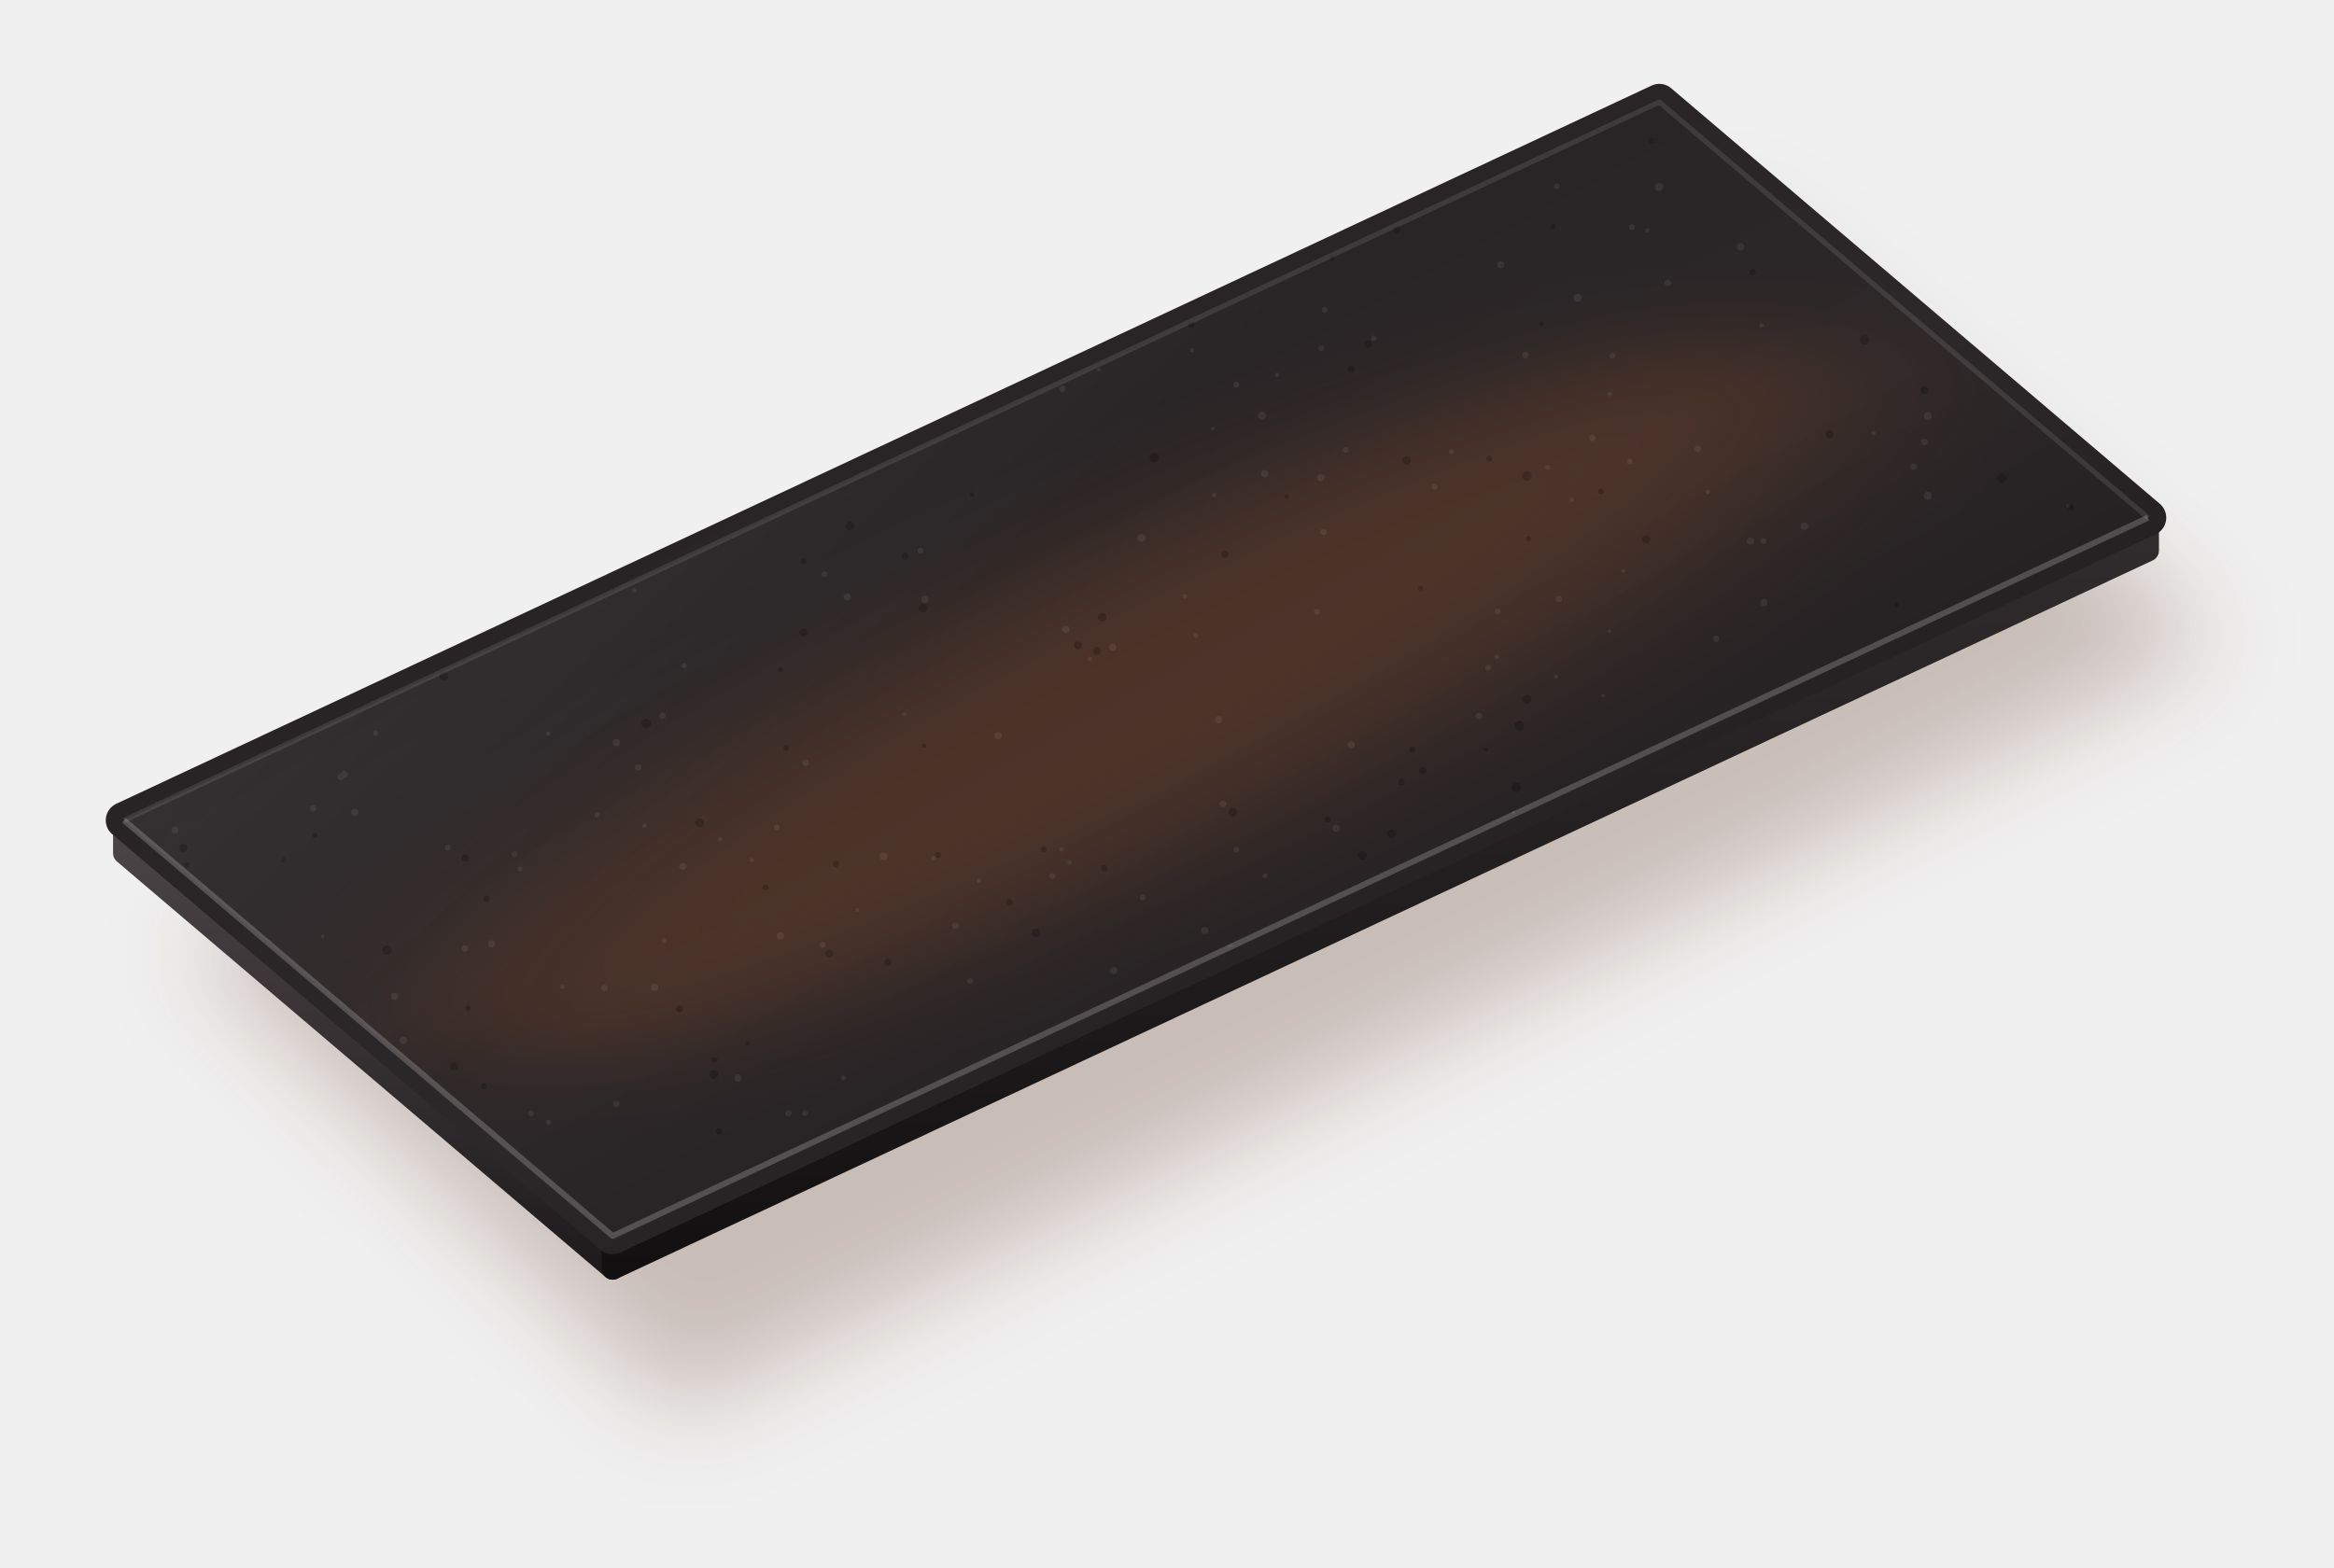
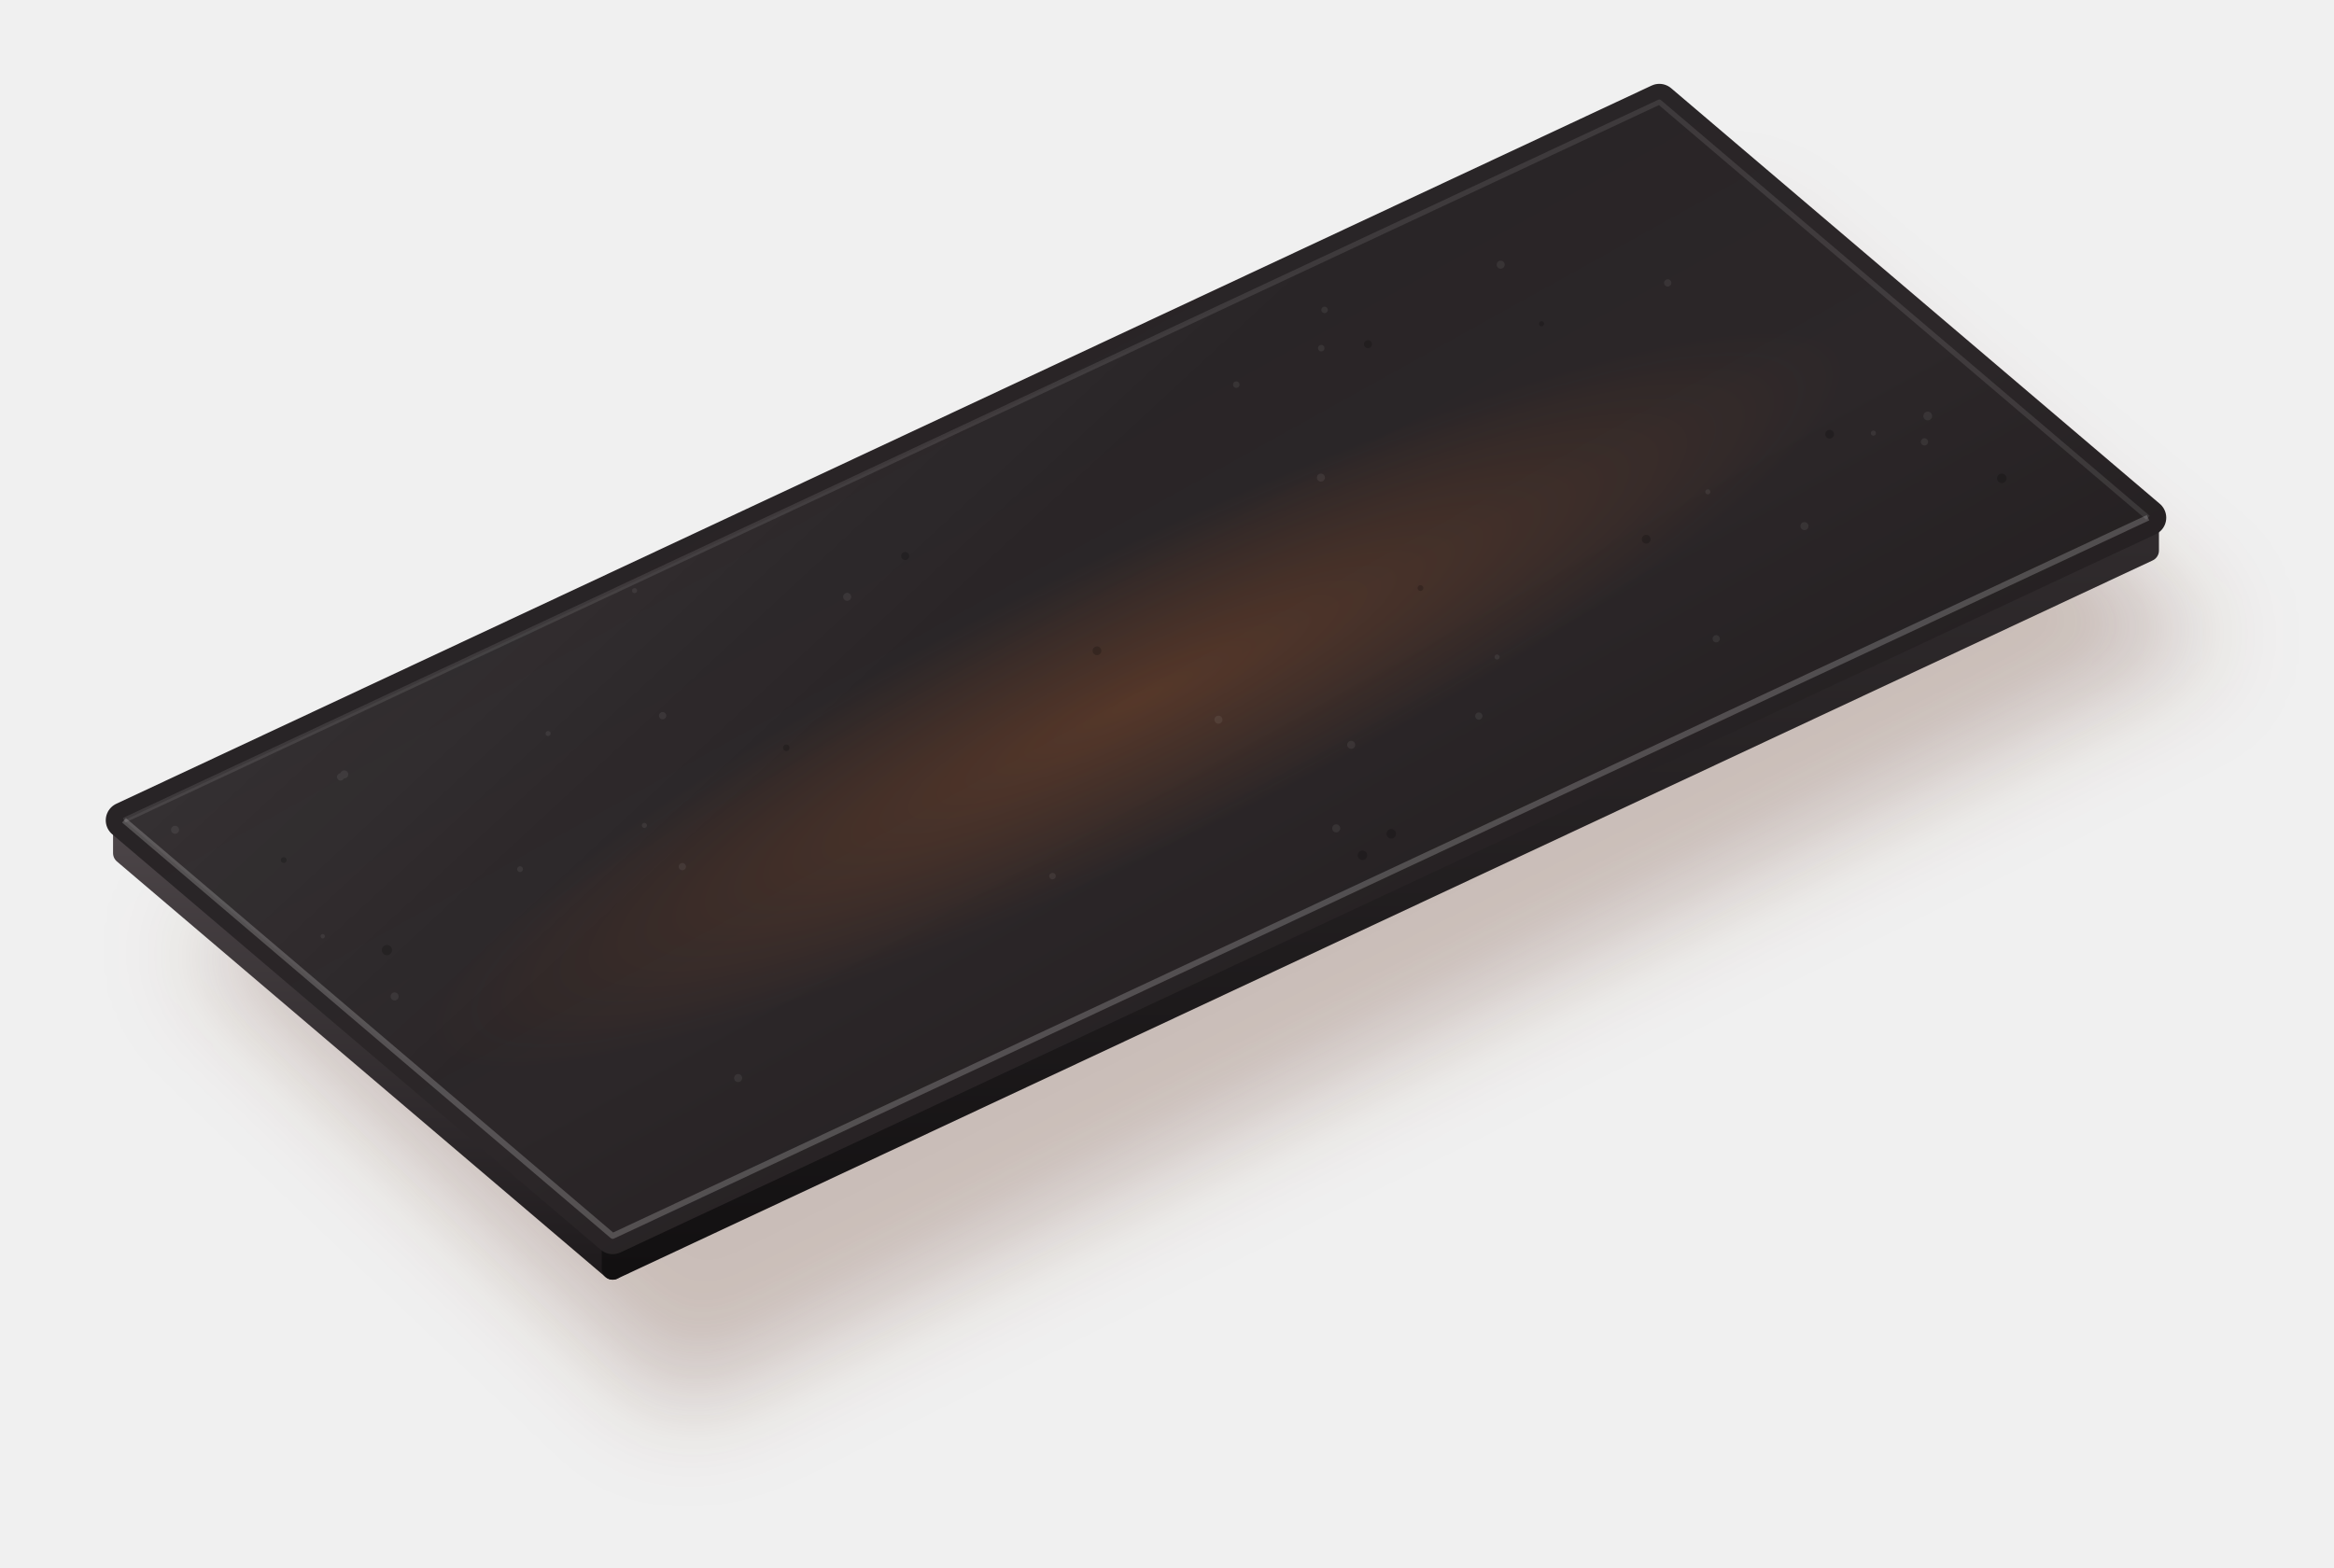
<svg xmlns="http://www.w3.org/2000/svg" viewBox="0 0 640 430" width="640" height="430" role="img" aria-label="Dark serving slab">
  <defs>
    <linearGradient id="slab-top" x1="0" y1="0" x2="1" y2="1">
      <stop offset="0" stop-color="#232022" />
      <stop offset="0.55" stop-color="#2c2729" />
      <stop offset="1" stop-color="#171415" />
    </linearGradient>
    <linearGradient id="slab-edge-l" x1="0" y1="0" x2="0" y2="1">
      <stop offset="0" stop-color="#4d4649" />
      <stop offset="1" stop-color="#1f1b1d" />
    </linearGradient>
    <linearGradient id="slab-edge-r" x1="0" y1="0" x2="0" y2="1">
      <stop offset="0" stop-color="#312c2e" />
      <stop offset="1" stop-color="#121011" />
    </linearGradient>
    <linearGradient id="slab-gloss" x1="0" y1="0" x2="1" y2="0.6">
      <stop offset="0" stop-color="#fff" stop-opacity="0.13" />
      <stop offset="0.5" stop-color="#fff" stop-opacity="0" />
    </linearGradient>
    <filter id="slab-blur" x="-20%" y="-30%" width="140%" height="190%">
      <feGaussianBlur stdDeviation="14" />
    </filter>
-     <filter id="slab-bounce" x="-30%" y="-80%" width="160%" height="260%">
-       <feGaussianBlur stdDeviation="22" />
-     </filter>
+     <radialGradient id="slab-bounce">
+       <stop offset="0" stop-color="#FF7A2B" stop-opacity="0.2" />
+       <stop offset="1" stop-color="#FF7A2B" stop-opacity="0" />
+     </radialGradient>
    <clipPath id="slab-clip">
      <polygon points="4,201 425,4 559,118 138,315" />
    </clipPath>
  </defs>
  <g transform="translate(30 24)">
    <polygon points="22,235 443,38 577,152 156,363" fill="#5a2a14" opacity="0.26" filter="url(#slab-blur)" />
    <polygon points="4,201 138,315 138,324 4,210" fill="url(#slab-edge-l)" stroke="url(#slab-edge-l)" stroke-width="6" stroke-linejoin="round" />
    <polygon points="138,315 559,118 559,127 138,324" fill="url(#slab-edge-r)" stroke="url(#slab-edge-r)" stroke-width="6" stroke-linejoin="round" />
    <polygon points="4,201 425,4 559,118 138,315" fill="url(#slab-top)" stroke="url(#slab-top)" stroke-width="10" stroke-linejoin="round" />
    <polygon points="4,201 425,4 559,118 138,315" fill="url(#slab-gloss)" />
    <g clip-path="url(#slab-clip)">
-       <ellipse cx="282" cy="168" rx="214" ry="40" transform="rotate(-26 282 168)" fill="#FF7A2B" opacity="0.16" filter="url(#slab-bounce)" />
+       <ellipse cx="282" cy="168" rx="214" ry="40" transform="rotate(-26 282 168)" fill="url(#slab-bounce)" />
      <g fill="#fff" opacity="0.07">
-         <circle cx="427.3" cy="53.6" r="0.9" />
-         <circle cx="380.5" cy="156.2" r="0.6" />
-         <circle cx="112.6" cy="214.4" r="0.7" />
-         <circle cx="243.1" cy="297.3" r="0.9" />
-         <circle cx="304.1" cy="173.4" r="1" />
-         <circle cx="296.2" cy="301.1" r="0.8" />
-         <circle cx="375.5" cy="172.4" r="0.9" />
-         <circle cx="63.4" cy="189.1" r="0.9" />
-         <circle cx="42.7" cy="5.7" r="0.7" />
-         <circle cx="381.5" cy="48.6" r="1" />
-         <circle cx="27.6" cy="120.7" r="0.6" />
-         <circle cx="144" cy="138" r="0.6" />
-         <circle cx="309" cy="81.5" r="0.8" />
-         <circle cx="332.2" cy="107" r="1" />
-         <circle cx="464.8" cy="120.3" r="1" />
-         <circle cx="268.8" cy="37.3" r="1" />
-         <circle cx="332.3" cy="71.5" r="0.8" />
-         <circle cx="118.3" cy="132.6" r="0.9" />
-         <circle cx="483.7" cy="94.8" r="0.6" />
-         <circle cx="131.3" cy="70.6" r="0.9" />
-         <circle cx="120.3" cy="177.2" r="0.6" />
-         <circle cx="438.3" cy="110.9" r="0.6" />
-         <circle cx="333.2" cy="61" r="0.8" />
-         <circle cx="226.5" cy="95.4" r="1" />
-         <circle cx="172.4" cy="271.7" r="1" />
-         <circle cx="312.8" cy="273.8" r="0.7" />
-         <circle cx="435.9" cy="221.9" r="0.8" />
-         <circle cx="440.6" cy="151.2" r="0.9" />
-         <circle cx="220" cy="308.6" r="0.7" />
-         <circle cx="68.6" cy="92.4" r="1" />
-         <circle cx="215.1" cy="7.4" r="0.7" />
-         <circle cx="64.4" cy="188.4" r="1" />
-         <circle cx="438.2" cy="303.6" r="0.7" />
-         <circle cx="229.4" cy="57.3" r="0.9" />
-         <circle cx="505.6" cy="30.1" r="0.7" />
-         <circle cx="467.4" cy="294.3" r="1" />
-         <circle cx="481.2" cy="293.7" r="0.9" />
-         <circle cx="202.3" cy="139.7" r="1" />
-         <circle cx="336.4" cy="203.2" r="1" />
-         <circle cx="78.2" cy="249.3" r="1" />
-         <circle cx="151.7" cy="172.3" r="0.9" />
-         <circle cx="146.7" cy="202.4" r="0.6" />
-         <circle cx="157.1" cy="213.7" r="0.9" />
-         <circle cx="58.5" cy="232.8" r="0.5" />
-         <circle cx="340.5" cy="180.3" r="1" />
-         <circle cx="351.6" cy="30.8" r="0.5" />
-         <circle cx="57.4" cy="168.3" r="1" />
-         <circle cx="498.6" cy="90.1" r="1.1" />
-         <circle cx="258.6" cy="216.3" r="0.8" />
-         <circle cx="25.5" cy="45.8" r="0.9" />
-         <circle cx="497.7" cy="97.2" r="0.9" />
-         <circle cx="18" cy="203.6" r="1" />
-         <circle cx="402.1" cy="209.4" r="0.5" />
-         <circle cx="30.5" cy="162.5" r="0.7" />
-         <circle cx="291.7" cy="260.8" r="1" />
-         <circle cx="305.3" cy="282.7" r="1" />
-         <circle cx="505.2" cy="184.7" r="0.5" />
-         <circle cx="300.7" cy="27.9" r="0.9" />
-         <circle cx="157.4" cy="213.6" r="0.9" />
-         <circle cx="388.1" cy="225.3" r="1" />
-         <circle cx="507.9" cy="14.6" r="0.7" />
-         <circle cx="230.4" cy="311.3" r="1.1" />
-         <circle cx="302.9" cy="111.8" r="0.6" />
-         <circle cx="372.8" cy="216.1" r="1" />
-         <circle cx="453.1" cy="24.3" r="0.7" />
-         <circle cx="83.4" cy="158.9" r="1" />
-         <circle cx="115.6" cy="281.4" r="0.8" />
-         <circle cx="232" cy="229.9" r="0.9" />
-         <circle cx="426.4" cy="303.2" r="1" />
-         <circle cx="426.5" cy="236.2" r="0.8" />
-         <circle cx="173.5" cy="304.2" r="0.6" />
-         <circle cx="494.7" cy="104" r="0.9" />
-         <circle cx="421.7" cy="39.2" r="0.6" />
-         <circle cx="83.3" cy="123.4" r="0.5" />
-         <circle cx="297.9" cy="150.3" r="0.7" />
-         <circle cx="97.5" cy="236.2" r="0.9" />
-         <circle cx="305.3" cy="196.5" r="0.9" />
-         <circle cx="497.1" cy="54.8" r="0.8" />
-         <circle cx="485.9" cy="253.2" r="0.9" />
-         <circle cx="316.9" cy="216.2" r="0.7" />
-         <circle cx="227.5" cy="32.2" r="0.6" />
-         <circle cx="368" cy="99.9" r="0.7" />
-         <circle cx="307.4" cy="235.9" r="0.9" />
-         <circle cx="14.4" cy="253.6" r="0.7" />
-         <circle cx="226" cy="211.3" r="0.6" />
-         <circle cx="52.8" cy="37.1" r="0.8" />
-         <circle cx="80.6" cy="261.4" r="1" />
-         <circle cx="357.2" cy="294.2" r="0.8" />
-         <circle cx="308.3" cy="50.7" r="1.1" />
-         <circle cx="294.9" cy="139.5" r="0.6" />
-         <circle cx="157.6" cy="158.6" r="0.7" />
-         <circle cx="331.1" cy="143.8" r="0.8" />
-         <circle cx="460.2" cy="236.2" r="1" />
-         <circle cx="198.6" cy="31.4" r="0.6" />
-         <circle cx="550.4" cy="211.5" r="1.1" />
-         <circle cx="243.7" cy="177.8" r="1" />
-         <circle cx="124.2" cy="246.7" r="0.6" />
-         <circle cx="351.6" cy="279.9" r="1.1" />
-         <circle cx="378.1" cy="159.1" r="0.8" />
-         <circle cx="190.7" cy="281.3" r="0.8" />
-         <circle cx="520.4" cy="232.2" r="0.5" />
-         <circle cx="525.3" cy="223.5" r="0.6" />
-         <circle cx="132.3" cy="311.5" r="0.6" />
-         <circle cx="516.6" cy="244.7" r="1" />
-         <circle cx="477.9" cy="281.7" r="0.8" />
-         <circle cx="388.1" cy="211.1" r="0.5" />
-         <circle cx="471.9" cy="200.3" r="0.9" />
-         <circle cx="316.8" cy="105.9" r="1" />
-         <circle cx="302.6" cy="93.6" r="0.5" />
-         <circle cx="17.8" cy="20.6" r="1" />
-         <circle cx="152.2" cy="312.5" r="1.1" />
-         <circle cx="498.6" cy="112" r="1.1" />
-         <circle cx="141.5" cy="109.1" r="0.7" />
-         <circle cx="64.1" cy="269.4" r="0.6" />
-         <circle cx="471" cy="240.9" r="0.7" />
-         <circle cx="8.1" cy="100.5" r="0.8" />
-         <circle cx="283.3" cy="222.2" r="0.8" />
-         <circle cx="195.6" cy="235.2" r="0.8" />
-         <circle cx="71.9" cy="130.6" r="0.7" />
-         <circle cx="408.5" cy="242" r="1" />
-         <circle cx="296.8" cy="72.1" r="0.6" />
-         <circle cx="396.9" cy="27.1" r="0.8" />
-         <circle cx="411.3" cy="149.1" r="0.5" />
-         <circle cx="176.1" cy="211.9" r="0.6" />
-         <circle cx="513" cy="251.7" r="0.5" />
-         <circle cx="275.4" cy="242.2" r="1" />
-         <circle cx="492.2" cy="28.8" r="0.9" />
-         <circle cx="196.1" cy="133.5" r="0.8" />
-         <circle cx="540" cy="23.1" r="0.7" />
-         <circle cx="447.3" cy="43.7" r="1" />
-         <circle cx="453" cy="65.3" r="0.6" />
-         <circle cx="320.2" cy="78.8" r="0.6" />
-         <circle cx="184.3" cy="63.4" r="0.6" />
-         <circle cx="268.8" cy="156.7" r="0.6" />
-         <circle cx="67.3" cy="198.8" r="1" />
-         <circle cx="424.9" cy="27.3" r="1.1" />
-         <circle cx="450" cy="124.4" r="1" />
-         <circle cx="271.1" cy="257.1" r="1" />
-         <circle cx="288.4" cy="257.5" r="0.8" />
-         <circle cx="135.8" cy="247" r="0.9" />
-         <circle cx="437.7" cy="300.6" r="0.8" />
-         <circle cx="183" cy="202.9" r="0.8" />
-         <circle cx="262.3" cy="148.6" r="1" />
-         <circle cx="12.3" cy="117.4" r="0.8" />
-         <circle cx="120.4" cy="283.8" r="0.7" />
-         <circle cx="433.4" cy="212.1" r="1" />
-         <circle cx="527.9" cy="136" r="1.1" />
-         <circle cx="411.4" cy="84.1" r="0.6" />
-         <circle cx="537.1" cy="114.8" r="0.5" />
-         <circle cx="152.2" cy="234" r="0.7" />
-         <circle cx="406.5" cy="11.8" r="0.9" />
-         <circle cx="468.9" cy="291" r="1" />
-         <circle cx="186.3" cy="46.2" r="0.7" />
-         <circle cx="515.9" cy="220.1" r="1" />
-         <circle cx="504.4" cy="252.5" r="0.8" />
-         <circle cx="388.3" cy="73.4" r="0.9" />
-         <circle cx="201.3" cy="271.7" r="0.7" />
-         <circle cx="169.3" cy="79.7" r="0.8" />
-         <circle cx="32" cy="93.8" r="0.7" />
-         <circle cx="460.5" cy="314.7" r="0.7" />
-         <circle cx="300.4" cy="231.2" r="1" />
-         <circle cx="29.5" cy="74.4" r="0.5" />
-         <circle cx="397.5" cy="140.3" r="0.9" />
-         <circle cx="445.4" cy="229.8" r="0.7" />
-         <circle cx="196.1" cy="68.6" r="1" />
-         <circle cx="9" cy="41.3" r="0.9" />
-         <circle cx="86.4" cy="90.9" r="0.9" />
-         <circle cx="401" cy="113.1" r="0.6" />
-         <circle cx="417.5" cy="38.3" r="0.8" />
-         <circle cx="145" cy="186.5" r="0.9" />
-         <circle cx="246.4" cy="54.7" r="1.1" />
-         <circle cx="139" cy="179.7" r="1" />
-         <circle cx="343.2" cy="294" r="0.7" />
-         <circle cx="394.4" cy="104.2" r="0.7" />
-         <circle cx="71.9" cy="158.7" r="0.8" />
-         <circle cx="133.7" cy="199.5" r="0.7" />
-         <circle cx="111.3" cy="118.9" r="0.9" />
-         <circle cx="23.6" cy="45.3" r="0.9" />
-         <circle cx="392.5" cy="301" r="0.6" />
-         <circle cx="4.8" cy="112.6" r="0.6" />
-         <circle cx="453.7" cy="141.3" r="1" />
-         <circle cx="79.1" cy="126.6" r="0.9" />
-         <circle cx="190.9" cy="185.2" r="0.9" />
-         <circle cx="139" cy="278.8" r="0.9" />
-         <circle cx="409.6" cy="166.8" r="0.5" />
-         <circle cx="184" cy="232.7" r="1" />
-         <circle cx="380.7" cy="143.7" r="0.8" />
-         <circle cx="440.1" cy="4" r="1" />
-         <circle cx="272.7" cy="61.3" r="0.7" />
-         <circle cx="73" cy="177.1" r="0.7" />
-         <circle cx="44.8" cy="75.7" r="0.6" />
-         <circle cx="245.4" cy="5" r="0.8" />
-         <circle cx="212.2" cy="210.9" r="1.1" />
-         <circle cx="82.7" cy="311.5" r="0.8" />
-         <circle cx="492.8" cy="41.9" r="0.8" />
-         <circle cx="205.1" cy="225.6" r="0.5" />
-         <circle cx="128.7" cy="141.1" r="0.8" />
-         <circle cx="316" cy="90" r="1.1" />
-         <circle cx="223.6" cy="140.4" r="1" />
-         <circle cx="415.1" cy="132.6" r="0.5" />
-         <circle cx="435.5" cy="99.1" r="0.9" />
-         <circle cx="271.3" cy="77.4" r="0.5" />
-         <circle cx="111.1" cy="210.3" r="0.8" />
-         <circle cx="186.2" cy="281.4" r="0.9" />
-         <circle cx="481.7" cy="258" r="0.6" />
-         <circle cx="340.6" cy="245.5" r="0.8" />
-         <circle cx="340.6" cy="21.2" r="0.5" />
-         <circle cx="406.6" cy="96.1" r="0.9" />
-         <circle cx="215" cy="40" r="1.1" />
-         <circle cx="416.9" cy="102.6" r="0.8" />
-         <circle cx="482.9" cy="266.3" r="1.1" />
-         <circle cx="417.2" cy="272.5" r="1" />
-         <circle cx="472.8" cy="198.3" r="1" />
-         <circle cx="309" cy="209.1" r="0.8" />
-         <circle cx="256.8" cy="76" r="0.7" />
-         <circle cx="332.9" cy="121.9" r="0.9" />
-         <circle cx="238.4" cy="217.6" r="0.6" />
-         <circle cx="385" cy="198.9" r="0.5" />
-         <circle cx="453.5" cy="124.4" r="0.8" />
-         <circle cx="275.1" cy="153.5" r="1" />
-         <circle cx="8.5" cy="128" r="0.5" />
-         <circle cx="288.5" cy="300.5" r="1" />
-         <circle cx="236" cy="245.1" r="0.8" />
-         <circle cx="261.3" cy="82.7" r="0.9" />
-         <circle cx="280.8" cy="30.6" r="0.7" />
-         <circle cx="217.7" cy="284.9" r="0.7" />
-         <circle cx="38.3" cy="17.6" r="0.5" />
-         <circle cx="255.4" cy="312.7" r="0.7" />
-         <circle cx="412.1" cy="73.6" r="0.8" />
-         <circle cx="508.9" cy="144.9" r="0.7" />
-         <circle cx="167.5" cy="206.2" r="0.6" />
-         <circle cx="146.2" cy="104.5" r="1" />
-         <circle cx="104.8" cy="234.9" r="1" />
-         <circle cx="332.6" cy="273.2" r="0.5" />
-         <circle cx="261.1" cy="209" r="0.6" />
-         <circle cx="12.2" cy="8.1" r="0.9" />
-         <circle cx="7.3" cy="90" r="1" />
-         <circle cx="22.1" cy="228.7" r="0.9" />
-         <circle cx="447.4" cy="196.8" r="0.6" />
-         <circle cx="212.9" cy="25.2" r="0.9" />
-         <circle cx="55.8" cy="197.7" r="0.9" />
-         <circle cx="511.5" cy="153.3" r="0.7" />
-         <circle cx="363.4" cy="109.5" r="0.8" />
-         <circle cx="70.5" cy="48.1" r="0.6" />
-         <circle cx="149.5" cy="246.8" r="1" />
-         <circle cx="222.4" cy="127" r="0.8" />
-         <circle cx="445.8" cy="15.6" r="1" />
-         <circle cx="396.7" cy="161.6" r="0.6" />
-         <circle cx="283" cy="123.5" r="1.1" />
-         <circle cx="506.5" cy="188.2" r="1.1" />
-         <circle cx="346.7" cy="68.8" r="0.8" />
-         <circle cx="263.3" cy="212.6" r="0.6" />
-         <circle cx="92.8" cy="208.5" r="0.8" />
-         <circle cx="192.2" cy="20.4" r="0.7" />
-         <circle cx="339" cy="99.4" r="0.8" />
-         <circle cx="218" cy="171.9" r="0.5" />
-         <circle cx="37.9" cy="52.5" r="0.5" />
-         <circle cx="402.6" cy="57.7" r="1.1" />
-         <circle cx="48.4" cy="34.7" r="0.8" />
-         <circle cx="366.1" cy="246.7" r="0.8" />
+         <circle cx="427.3" cy="53.6" r="1" />
+         <circle cx="380.5" cy="156.2" r="0.7" />
+         <circle cx="112.6" cy="214.4" r="0.8" />
+         <circle cx="243.1" cy="297.3" r="1" />
+         <circle cx="304.1" cy="173.4" r="1.1" />
+         <circle cx="296.2" cy="301.1" r="0.9" />
+         <circle cx="375.5" cy="172.4" r="1" />
+         <circle cx="63.4" cy="189.1" r="1" />
+         <circle cx="42.7" cy="5.7" r="0.8" />
+         <circle cx="381.5" cy="48.6" r="1.1" />
+         <circle cx="27.6" cy="120.7" r="0.7" />
+         <circle cx="144" cy="138" r="0.7" />
+         <circle cx="309" cy="81.5" r="0.9" />
+         <circle cx="332.2" cy="107" r="1.1" />
+         <circle cx="464.8" cy="120.3" r="1.1" />
+         <circle cx="268.8" cy="37.3" r="1.1" />
+         <circle cx="332.3" cy="71.5" r="0.9" />
+         <circle cx="118.3" cy="132.6" r="1" />
+         <circle cx="483.7" cy="94.8" r="0.7" />
+         <circle cx="131.3" cy="70.6" r="1" />
+         <circle cx="120.3" cy="177.2" r="0.7" />
+         <circle cx="438.3" cy="110.9" r="0.7" />
+         <circle cx="333.2" cy="61" r="0.9" />
+         <circle cx="226.5" cy="95.4" r="1.1" />
+         <circle cx="172.4" cy="271.7" r="1.1" />
+         <circle cx="312.8" cy="273.8" r="0.8" />
+         <circle cx="435.9" cy="221.9" r="0.9" />
+         <circle cx="440.6" cy="151.2" r="1" />
+         <circle cx="220" cy="308.6" r="0.8" />
+         <circle cx="68.6" cy="92.4" r="1.1" />
+         <circle cx="215.1" cy="7.4" r="0.8" />
+         <circle cx="64.4" cy="188.4" r="1.1" />
+         <circle cx="438.2" cy="303.6" r="0.8" />
+         <circle cx="229.4" cy="57.3" r="1" />
+         <circle cx="505.6" cy="30.1" r="0.8" />
+         <circle cx="467.4" cy="294.3" r="1.1" />
+         <circle cx="481.2" cy="293.7" r="1" />
+         <circle cx="202.3" cy="139.7" r="1.1" />
+         <circle cx="336.4" cy="203.2" r="1.1" />
+         <circle cx="78.2" cy="249.3" r="1.1" />
+         <circle cx="151.7" cy="172.3" r="1" />
+         <circle cx="146.7" cy="202.4" r="0.7" />
+         <circle cx="157.1" cy="213.7" r="1" />
+         <circle cx="58.5" cy="232.8" r="0.6" />
+         <circle cx="340.5" cy="180.3" r="1.1" />
+         <circle cx="351.6" cy="30.8" r="0.6" />
+         <circle cx="57.4" cy="168.3" r="1.1" />
+         <circle cx="498.6" cy="90.1" r="1.2" />
+         <circle cx="258.6" cy="216.3" r="0.9" />
+         <circle cx="25.5" cy="45.8" r="1" />
+         <circle cx="497.7" cy="97.2" r="1" />
+         <circle cx="18" cy="203.6" r="1.1" />
+         <circle cx="402.1" cy="209.4" r="0.6" />
+         <circle cx="30.5" cy="162.5" r="0.8" />
      </g>
      <g fill="#000" opacity="0.2">
-         <circle cx="119.8" cy="51.9" r="0.8" />
-         <circle cx="71.3" cy="25.9" r="0.8" />
-         <circle cx="464.5" cy="287.7" r="1.2" />
-         <circle cx="185.6" cy="181.1" r="0.8" />
-         <circle cx="47.8" cy="211.9" r="0.7" />
-         <circle cx="270.8" cy="154.5" r="1.1" />
-         <circle cx="359.5" cy="137.3" r="0.7" />
-         <circle cx="345.1" cy="70.4" r="1" />
-         <circle cx="8.9" cy="67.9" r="0.7" />
-         <circle cx="437.9" cy="274.6" r="1.3" />
-         <circle cx="193.6" cy="50.6" r="1" />
-         <circle cx="13.6" cy="124.5" r="0.8" />
-         <circle cx="539.3" cy="4.1" r="1.1" />
-         <circle cx="422.4" cy="213.4" r="1.3" />
-         <circle cx="351.5" cy="204.7" r="1.2" />
-         <circle cx="200.4" cy="301" r="1.1" />
-         <circle cx="410.2" cy="228.2" r="1.1" />
-         <circle cx="458.1" cy="207.9" r="1" />
-         <circle cx="352.1" cy="241.6" r="0.8" />
-         <circle cx="473.1" cy="20.1" r="0.8" />
-         <circle cx="518.9" cy="107.2" r="1.2" />
-         <circle cx="554.5" cy="48.8" r="0.7" />
-         <circle cx="213.6" cy="40.3" r="0.7" />
-         <circle cx="393.5" cy="297.2" r="1.2" />
-         <circle cx="42.1" cy="288" r="1.1" />
-         <circle cx="421.4" cy="123.9" r="1.1" />
-         <circle cx="76.1" cy="236.6" r="1.3" />
-         <circle cx="51.4" cy="84.8" r="1.2" />
-         <circle cx="151.1" cy="55.7" r="1" />
-         <circle cx="218.2" cy="128.5" r="1" />
-         <circle cx="471.7" cy="95.1" r="1.1" />
-         <circle cx="343.6" cy="210.6" r="1.2" />
-         <circle cx="356.3" cy="250.3" r="0.8" />
-         <circle cx="8.4" cy="308" r="0.7" />
-         <circle cx="392.7" cy="64.8" r="0.6" />
-         <circle cx="468.1" cy="288.9" r="0.9" />
-         <circle cx="69.9" cy="114" r="0.8" />
-         <circle cx="395.8" cy="38.1" r="0.7" />
-         <circle cx="355" cy="35.2" r="1" />
-         <circle cx="544" cy="261.5" r="1.2" />
-         <circle cx="227.4" cy="62.4" r="0.9" />
-         <circle cx="335.3" cy="46.8" r="0.8" />
-         <circle cx="167.2" cy="286.3" r="0.9" />
-         <circle cx="455.4" cy="9.6" r="1.2" />
-         <circle cx="94.5" cy="268.5" r="1.1" />
-         <circle cx="474.6" cy="203.2" r="1.3" />
-         <circle cx="254.1" cy="231.9" r="1.2" />
-         <circle cx="81.2" cy="140.2" r="0.7" />
-         <circle cx="21.1" cy="112" r="0.7" />
-         <circle cx="184" cy="159.7" r="0.7" />
-         <circle cx="134.3" cy="80.5" r="1.1" />
-         <circle cx="474.5" cy="41.8" r="0.8" />
-         <circle cx="353" cy="39" r="1" />
-         <circle cx="513.5" cy="286.3" r="1.1" />
-         <circle cx="349.3" cy="31.4" r="1.2" />
-         <circle cx="72.2" cy="83.6" r="1.1" />
-         <circle cx="531.1" cy="14.7" r="0.8" />
-         <circle cx="35.4" cy="230.6" r="1" />
-         <circle cx="178.3" cy="20.9" r="1.1" />
-         <circle cx="558.5" cy="295.7" r="1.2" />
-         <circle cx="340.1" cy="276.2" r="1.3" />
-         <circle cx="32.8" cy="48.8" r="1.2" />
-         <circle cx="389.1" cy="123.8" r="0.7" />
-         <circle cx="492.6" cy="221.1" r="1" />
-         <circle cx="355.7" cy="102.3" r="1.2" />
-         <circle cx="497.7" cy="83" r="1.1" />
-         <circle cx="166" cy="266.7" r="0.8" />
-         <circle cx="246.8" cy="223.5" r="0.9" />
-         <circle cx="272.2" cy="145.3" r="1.2" />
-         <circle cx="532.6" cy="162.8" r="0.7" />
-         <circle cx="155" cy="25.4" r="0.8" />
-         <circle cx="389" cy="299.8" r="1.3" />
-         <circle cx="223.1" cy="142.8" r="1.2" />
-         <circle cx="20.3" cy="208.6" r="1.1" />
-         <circle cx="321.5" cy="262.2" r="0.8" />
-         <circle cx="322.8" cy="112.2" r="0.6" />
-         <circle cx="197.4" cy="237.6" r="1.1" />
-         <circle cx="103.4" cy="32.2" r="0.7" />
-         <circle cx="537.9" cy="115.2" r="0.9" />
-         <circle cx="128.4" cy="116.7" r="0.7" />
-         <circle cx="317.7" cy="16.8" r="1.2" />
-         <circle cx="17.7" cy="314.9" r="0.6" />
-         <circle cx="56.3" cy="205.1" r="0.7" />
-         <circle cx="98.4" cy="252.5" r="0.7" />
-         <circle cx="203.1" cy="120.3" r="1.2" />
-         <circle cx="215.3" cy="46.1" r="0.6" />
-         <circle cx="206.6" cy="104.1" r="1.1" />
-         <circle cx="151.4" cy="18.4" r="0.7" />
-         <circle cx="108.1" cy="76.4" r="0.7" />
-         <circle cx="385.8" cy="192" r="1.3" />
-         <circle cx="236.6" cy="111.6" r="0.6" />
-         <circle cx="133.1" cy="98.8" r="0.9" />
-         <circle cx="161.8" cy="201.7" r="1.2" />
-         <circle cx="422.8" cy="14.6" r="0.8" />
-         <circle cx="509.8" cy="180.5" r="1.3" />
-         <circle cx="378.4" cy="101.8" r="0.8" />
-         <circle cx="457.3" cy="313.1" r="1.1" />
-         <circle cx="175" cy="262.3" r="0.6" />
-         <circle cx="91.7" cy="161.5" r="1.2" />
-         <circle cx="388.7" cy="106.6" r="1.3" />
-         <circle cx="102.7" cy="273.9" r="0.8" />
-         <circle cx="357.3" cy="181.6" r="0.9" />
-         <circle cx="154.5" cy="77.9" r="1" />
-         <circle cx="179.9" cy="219.4" r="0.8" />
-         <circle cx="265.6" cy="153" r="1.1" />
-         <circle cx="17" cy="221.4" r="0.8" />
-         <circle cx="490" cy="141.8" r="0.7" />
-         <circle cx="392.9" cy="273.5" r="0.9" />
-         <circle cx="156.3" cy="252.7" r="1" />
-         <circle cx="450.6" cy="50.6" r="0.9" />
-         <circle cx="334.1" cy="200.8" r="0.8" />
-         <circle cx="296.7" cy="65.1" r="0.9" />
-         <circle cx="7.8" cy="53.6" r="0.9" />
-         <circle cx="495.9" cy="240.5" r="0.8" />
-         <circle cx="443.9" cy="181.8" r="1" />
-         <circle cx="512.7" cy="191.7" r="1" />
-         <circle cx="10.6" cy="289.1" r="0.7" />
-         <circle cx="473.5" cy="8.2" r="0.8" />
-         <circle cx="354.3" cy="190.5" r="0.9" />
-         <circle cx="450" cy="293.8" r="0.6" />
-         <circle cx="21.2" cy="213.2" r="0.8" />
-         <circle cx="256.2" cy="209" r="0.8" />
-         <circle cx="283.1" cy="46.1" r="0.9" />
-         <circle cx="506.3" cy="277.9" r="1.3" />
-         <circle cx="557.4" cy="180.7" r="0.7" />
-         <circle cx="377.4" cy="181.6" r="0.6" />
-         <circle cx="543.2" cy="254" r="0.8" />
-         <circle cx="103.4" cy="222.5" r="0.9" />
-         <circle cx="49.4" cy="126.6" r="0.8" />
-         <circle cx="97.5" cy="211.4" r="1" />
-         <circle cx="213.5" cy="239.9" r="1" />
-         <circle cx="212.5" cy="86.5" r="0.7" />
-         <circle cx="340.5" cy="77.3" r="1" />
-         <circle cx="272.8" cy="214.1" r="0.9" />
-         <circle cx="305.8" cy="128" r="1" />
-         <circle cx="18.7" cy="174.1" r="1" />
-         <circle cx="386.6" cy="175" r="1.3" />
-         <circle cx="456.6" cy="238.8" r="0.7" />
-         <circle cx="223.4" cy="180.5" r="0.6" />
-         <circle cx="495.6" cy="295.2" r="1.2" />
-         <circle cx="36.8" cy="295.4" r="0.6" />
-         <circle cx="360.1" cy="187.3" r="1" />
-         <circle cx="227.2" cy="210.6" r="0.8" />
-         <circle cx="375.9" cy="220.7" r="0.9" />
-         <circle cx="190.3" cy="129.9" r="0.8" />
-         <circle cx="233.1" cy="291.3" r="0.7" />
-         <circle cx="286.5" cy="101.5" r="1.3" />
-         <circle cx="513" cy="295" r="0.7" />
-         <circle cx="308" cy="198.8" r="1.2" />
-         <circle cx="388.7" cy="167.8" r="1.2" />
-         <circle cx="481.3" cy="69.2" r="1.3" />
-         <circle cx="199.2" cy="213" r="0.9" />
-         <circle cx="147.2" cy="174.4" r="1.3" />
-         <circle cx="75.1" cy="110" r="0.6" />
-         <circle cx="409" cy="110.8" r="0.8" />
-         <circle cx="51.1" cy="74.5" r="1.2" />
-         <circle cx="369.5" cy="22.2" r="1.1" />
-         <circle cx="165.7" cy="270.7" r="1.2" />
-         <circle cx="67.1" cy="10.3" r="0.7" />
-         <circle cx="190.3" cy="149.5" r="1.1" />
+         <circle cx="119.8" cy="51.9" r="0.9" />
+         <circle cx="71.3" cy="25.9" r="0.9" />
+         <circle cx="464.5" cy="287.7" r="1.3" />
+         <circle cx="185.6" cy="181.1" r="0.9" />
+         <circle cx="47.8" cy="211.9" r="0.8" />
+         <circle cx="270.8" cy="154.5" r="1.2" />
+         <circle cx="359.5" cy="137.3" r="0.8" />
+         <circle cx="345.1" cy="70.4" r="1.1" />
+         <circle cx="8.9" cy="67.9" r="0.8" />
+         <circle cx="437.9" cy="274.6" r="1.4" />
+         <circle cx="193.6" cy="50.6" r="1.1" />
+         <circle cx="13.6" cy="124.5" r="0.9" />
+         <circle cx="539.3" cy="4.1" r="1.2" />
+         <circle cx="422.4" cy="213.4" r="1.4" />
+         <circle cx="351.5" cy="204.7" r="1.3" />
+         <circle cx="200.4" cy="301" r="1.2" />
+         <circle cx="410.2" cy="228.2" r="1.2" />
+         <circle cx="458.1" cy="207.9" r="1.1" />
+         <circle cx="352.1" cy="241.6" r="0.9" />
+         <circle cx="473.1" cy="20.1" r="0.9" />
+         <circle cx="518.9" cy="107.2" r="1.3" />
+         <circle cx="554.5" cy="48.8" r="0.8" />
+         <circle cx="213.6" cy="40.3" r="0.8" />
+         <circle cx="393.5" cy="297.2" r="1.3" />
+         <circle cx="42.1" cy="288" r="1.2" />
+         <circle cx="421.4" cy="123.9" r="1.2" />
+         <circle cx="76.1" cy="236.6" r="1.4" />
+         <circle cx="51.4" cy="84.8" r="1.3" />
+         <circle cx="151.1" cy="55.7" r="1.1" />
+         <circle cx="218.2" cy="128.5" r="1.1" />
+         <circle cx="471.7" cy="95.1" r="1.2" />
+         <circle cx="343.6" cy="210.6" r="1.3" />
+         <circle cx="356.3" cy="250.3" r="0.9" />
+         <circle cx="8.4" cy="308" r="0.8" />
+         <circle cx="392.7" cy="64.8" r="0.7" />
+         <circle cx="468.1" cy="288.9" r="1" />
      </g>
    </g>
    <polyline points="4,201 425,4 559,118" fill="none" stroke="#fff" stroke-opacity="0.1" stroke-width="1.4" stroke-linejoin="round" />
    <polyline points="4,201 138,315 559,118" fill="none" stroke="#fff" stroke-opacity="0.2" stroke-width="1.6" stroke-linejoin="round" />
  </g>
</svg>
